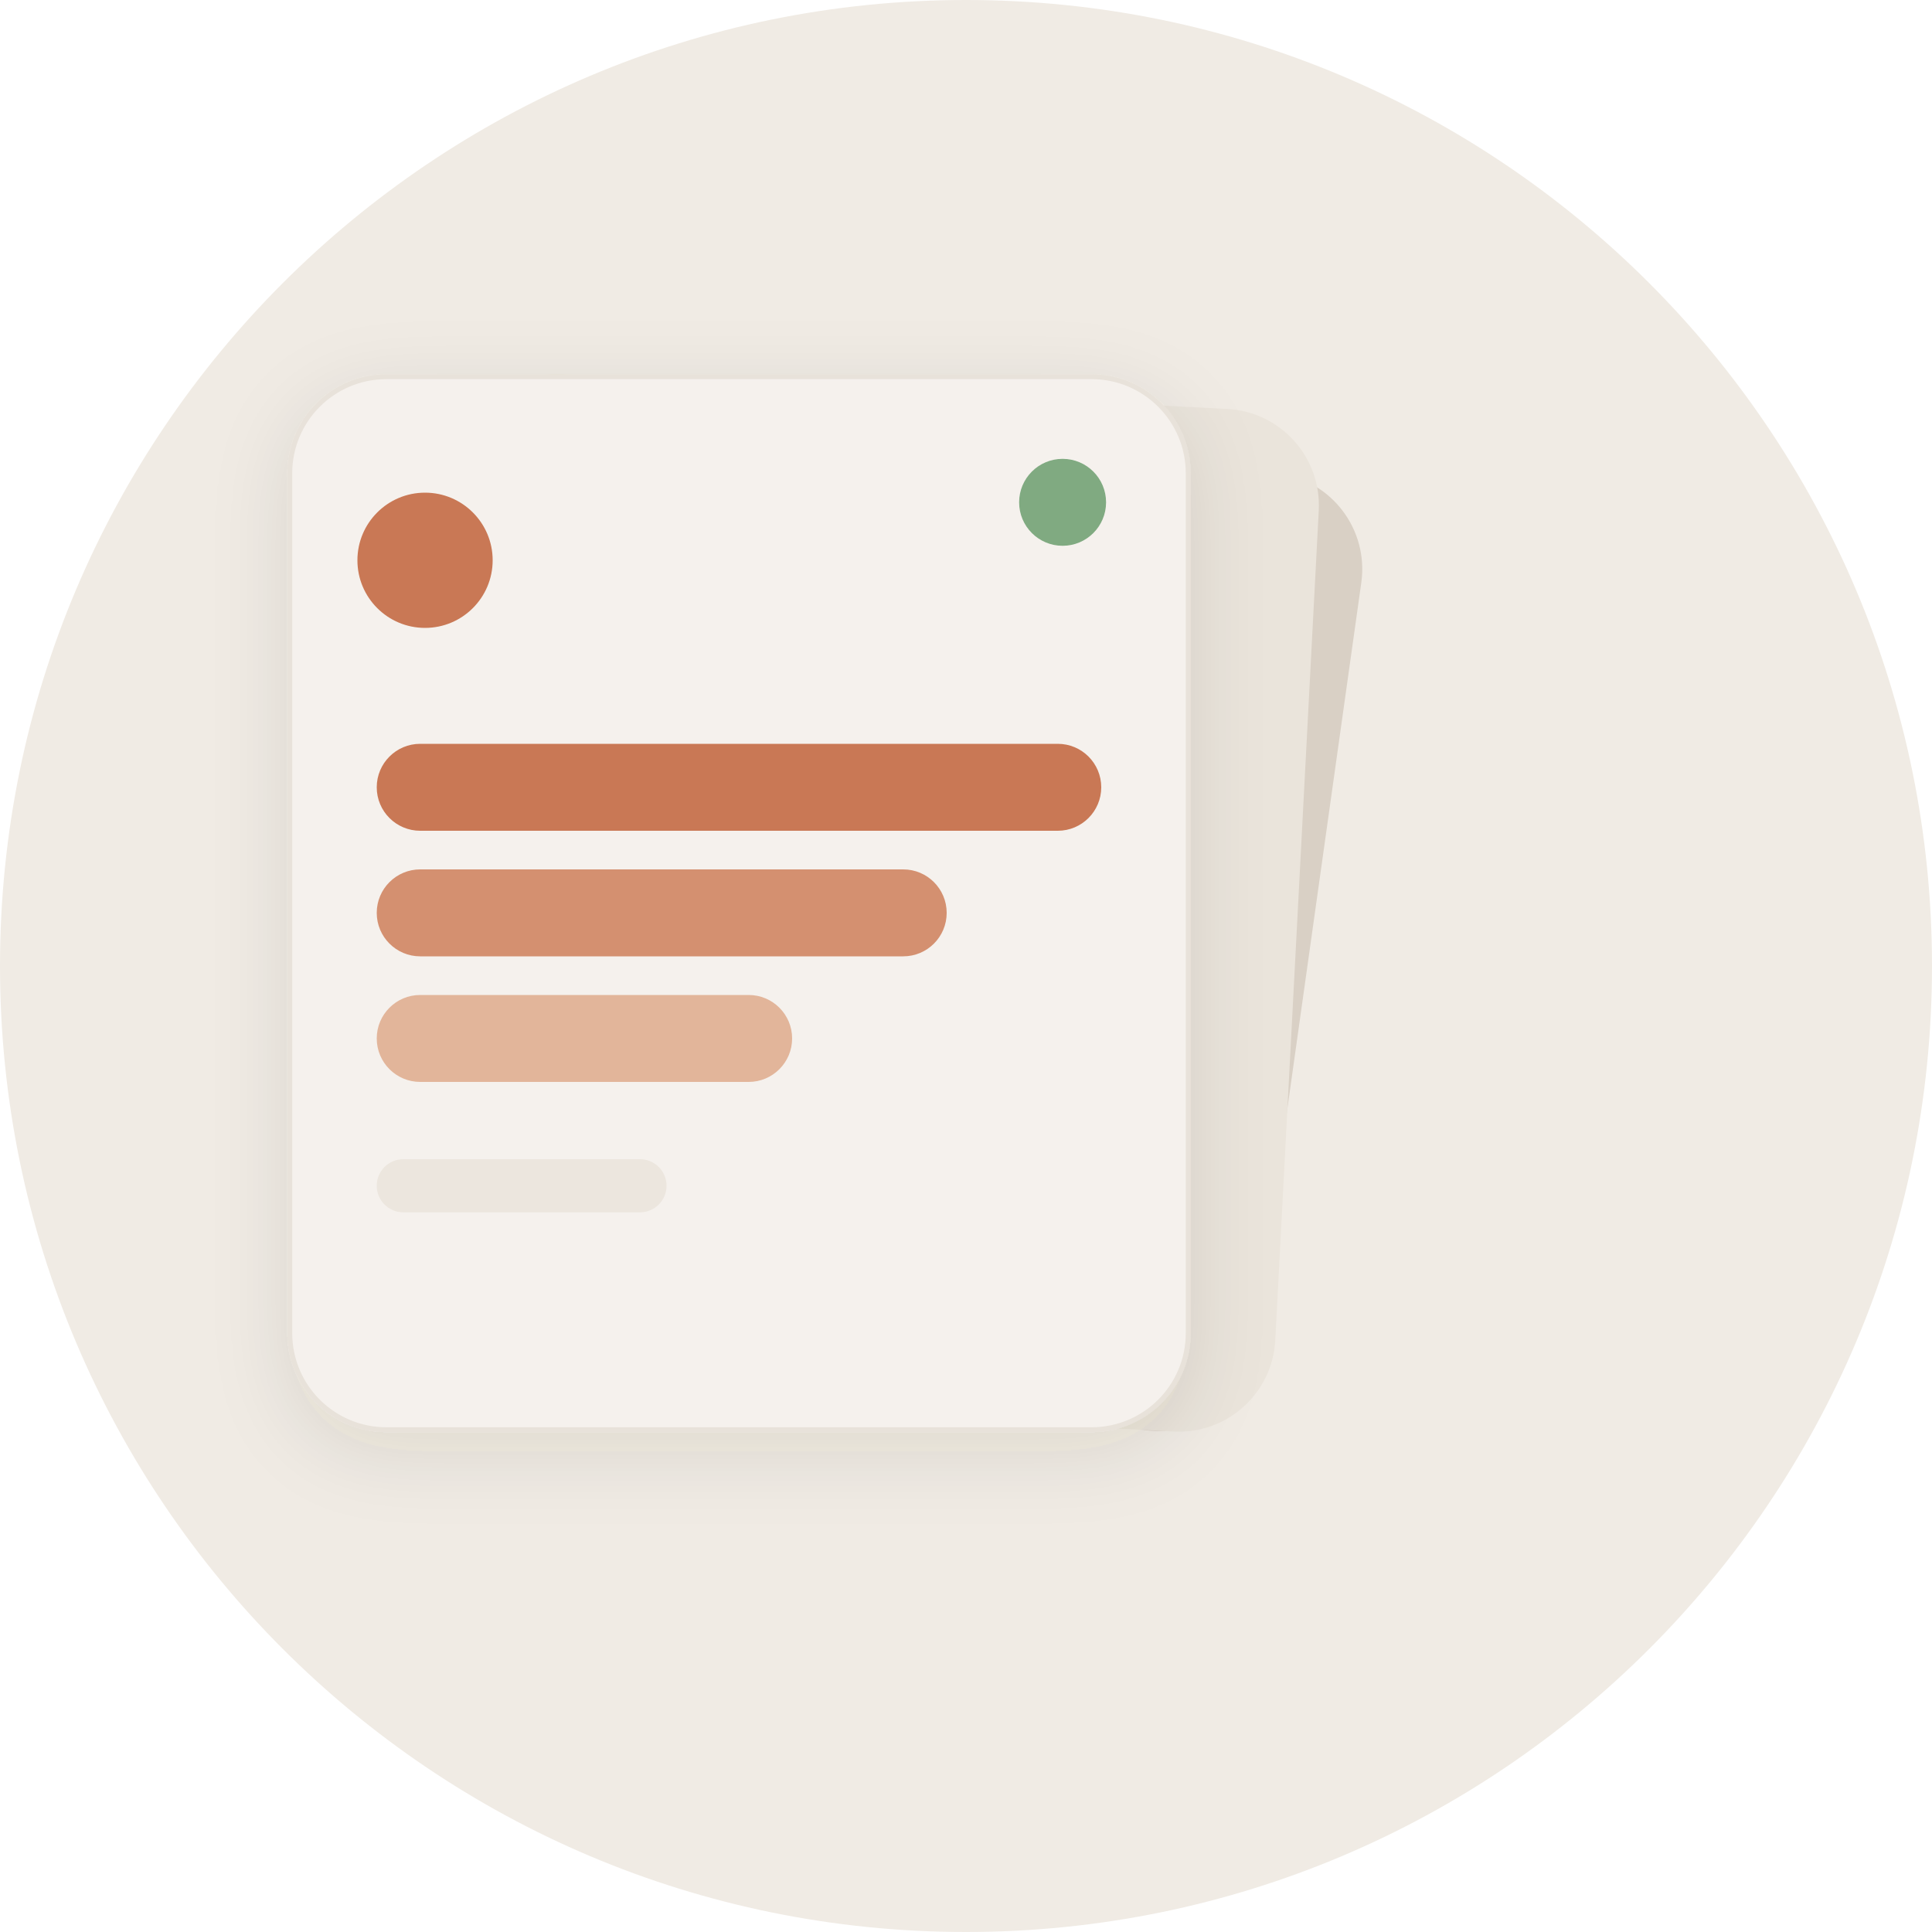
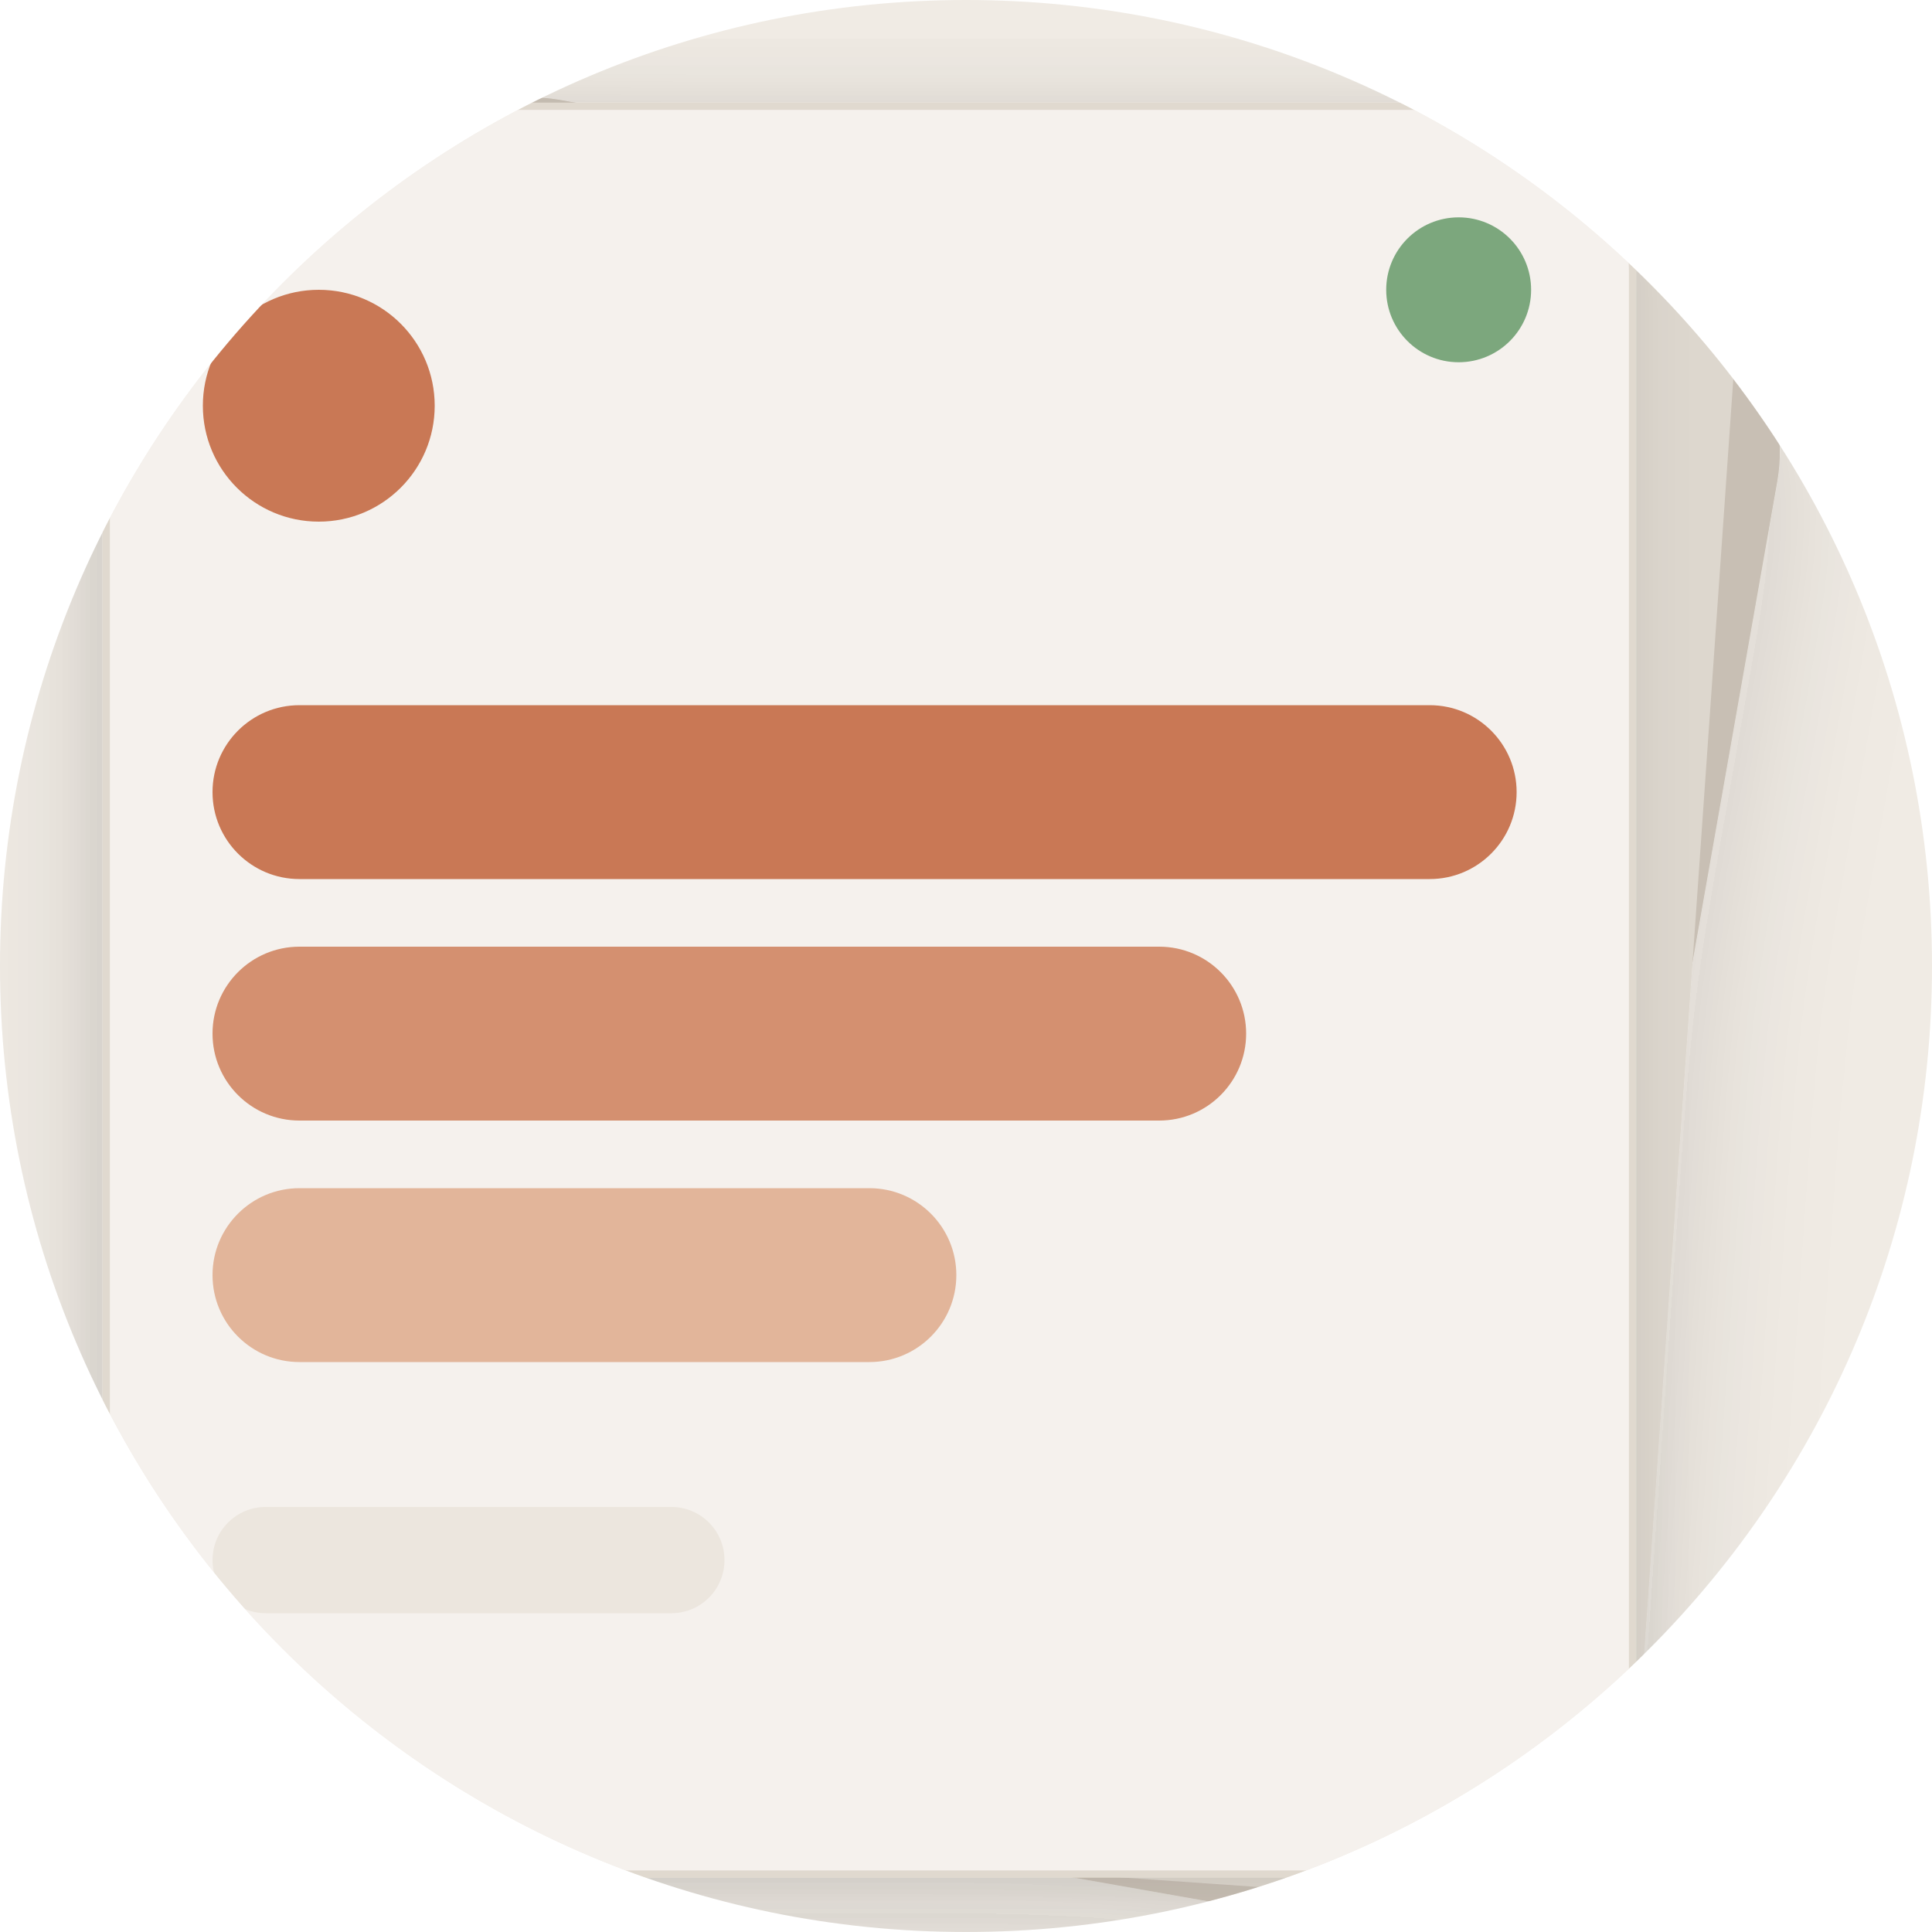
<svg xmlns="http://www.w3.org/2000/svg" viewBox="0 0 400 400" width="400" height="400">
  <defs>
-     <filter id="shadow" x="-20%" y="-20%" width="140%" height="140%">
-       <feDropShadow dx="0" dy="4" stdDeviation="8" flood-color="#2E2825" flood-opacity="0.10" />
+     <filter id="s1" x="-20%" y="-20%" width="140%" height="140%">
+       <feDropShadow dx="0" dy="8" stdDeviation="16" flood-color="#2E2825" flood-opacity="0.14" />
+     </filter>
+     <filter id="s2" x="-10%" y="-10%" width="120%" height="120%">
+       <feDropShadow dx="0" dy="3" stdDeviation="6" flood-color="#2E2825" flood-opacity="0.08" />
    </filter>
    <clipPath id="circle">
      <circle cx="200" cy="200" r="200" />
    </clipPath>
  </defs>
  <circle cx="200" cy="200" r="200" fill="#F0EBE4" />
  <g clip-path="url(#circle)">
-     <g transform="translate(200,200) rotate(8) translate(-100,-110)">
-       <rect width="170" height="200" rx="20" fill="#D9D0C5" />
-     </g>
-     <g transform="translate(200,200) rotate(3) translate(-110,-118)">
-       <rect width="178" height="212" rx="20" fill="#EAE4DB" />
-     </g>
-     <g transform="translate(60,78)" filter="url(#shadow)">
-       <rect width="186" height="218" rx="20" fill="#F5F1ED" stroke="#E8E2DA" stroke-width="1" />
-       <circle cx="28" cy="38" r="14" fill="#C97854" />
-       <circle cx="160" cy="26" r="9" fill="#6B9E6E" opacity="0.85" />
-       <rect x="18" y="76" width="150" height="18" rx="9" fill="#C97854" />
-       <rect x="18" y="102" width="118" height="18" rx="9" fill="#D4906F" />
-       <rect x="18" y="128" width="86" height="18" rx="9" fill="#E2B59A" />
-       <rect x="18" y="162" width="60" height="11" rx="5.5" fill="#ECE6DE" />
+     <g filter="url(#s1)">
+       <g transform="translate(200,200) rotate(10) translate(-148,-162)">
+         <rect width="296" height="344" rx="34" fill="#C8BFB4" />
+       </g>
+       <g transform="translate(200,200) rotate(4) translate(-158,-170)">
+         <rect width="308" height="356" rx="34" fill="#DDD7CE" />
+       </g>
+       <g filter="url(#s2)">
+         <rect x="22" y="22" width="316" height="366" rx="34" fill="#F5F1ED" stroke="#E0D9CF" stroke-width="1.5" />
+         <circle cx="66" cy="84" r="24" fill="#C97854" />
+         <circle cx="302" cy="60" r="15" fill="#6B9E6E" opacity="0.88" />
+         <rect x="44" y="146" width="270" height="36" rx="18" fill="#C97854" />
+         <rect x="44" y="196" width="214" height="36" rx="18" fill="#D4906F" />
+         <rect x="44" y="246" width="154" height="36" rx="18" fill="#E2B59A" />
+         <rect x="44" y="312" width="106" height="22" rx="11" fill="#ECE6DE" />
+       </g>
    </g>
  </g>
</svg>
